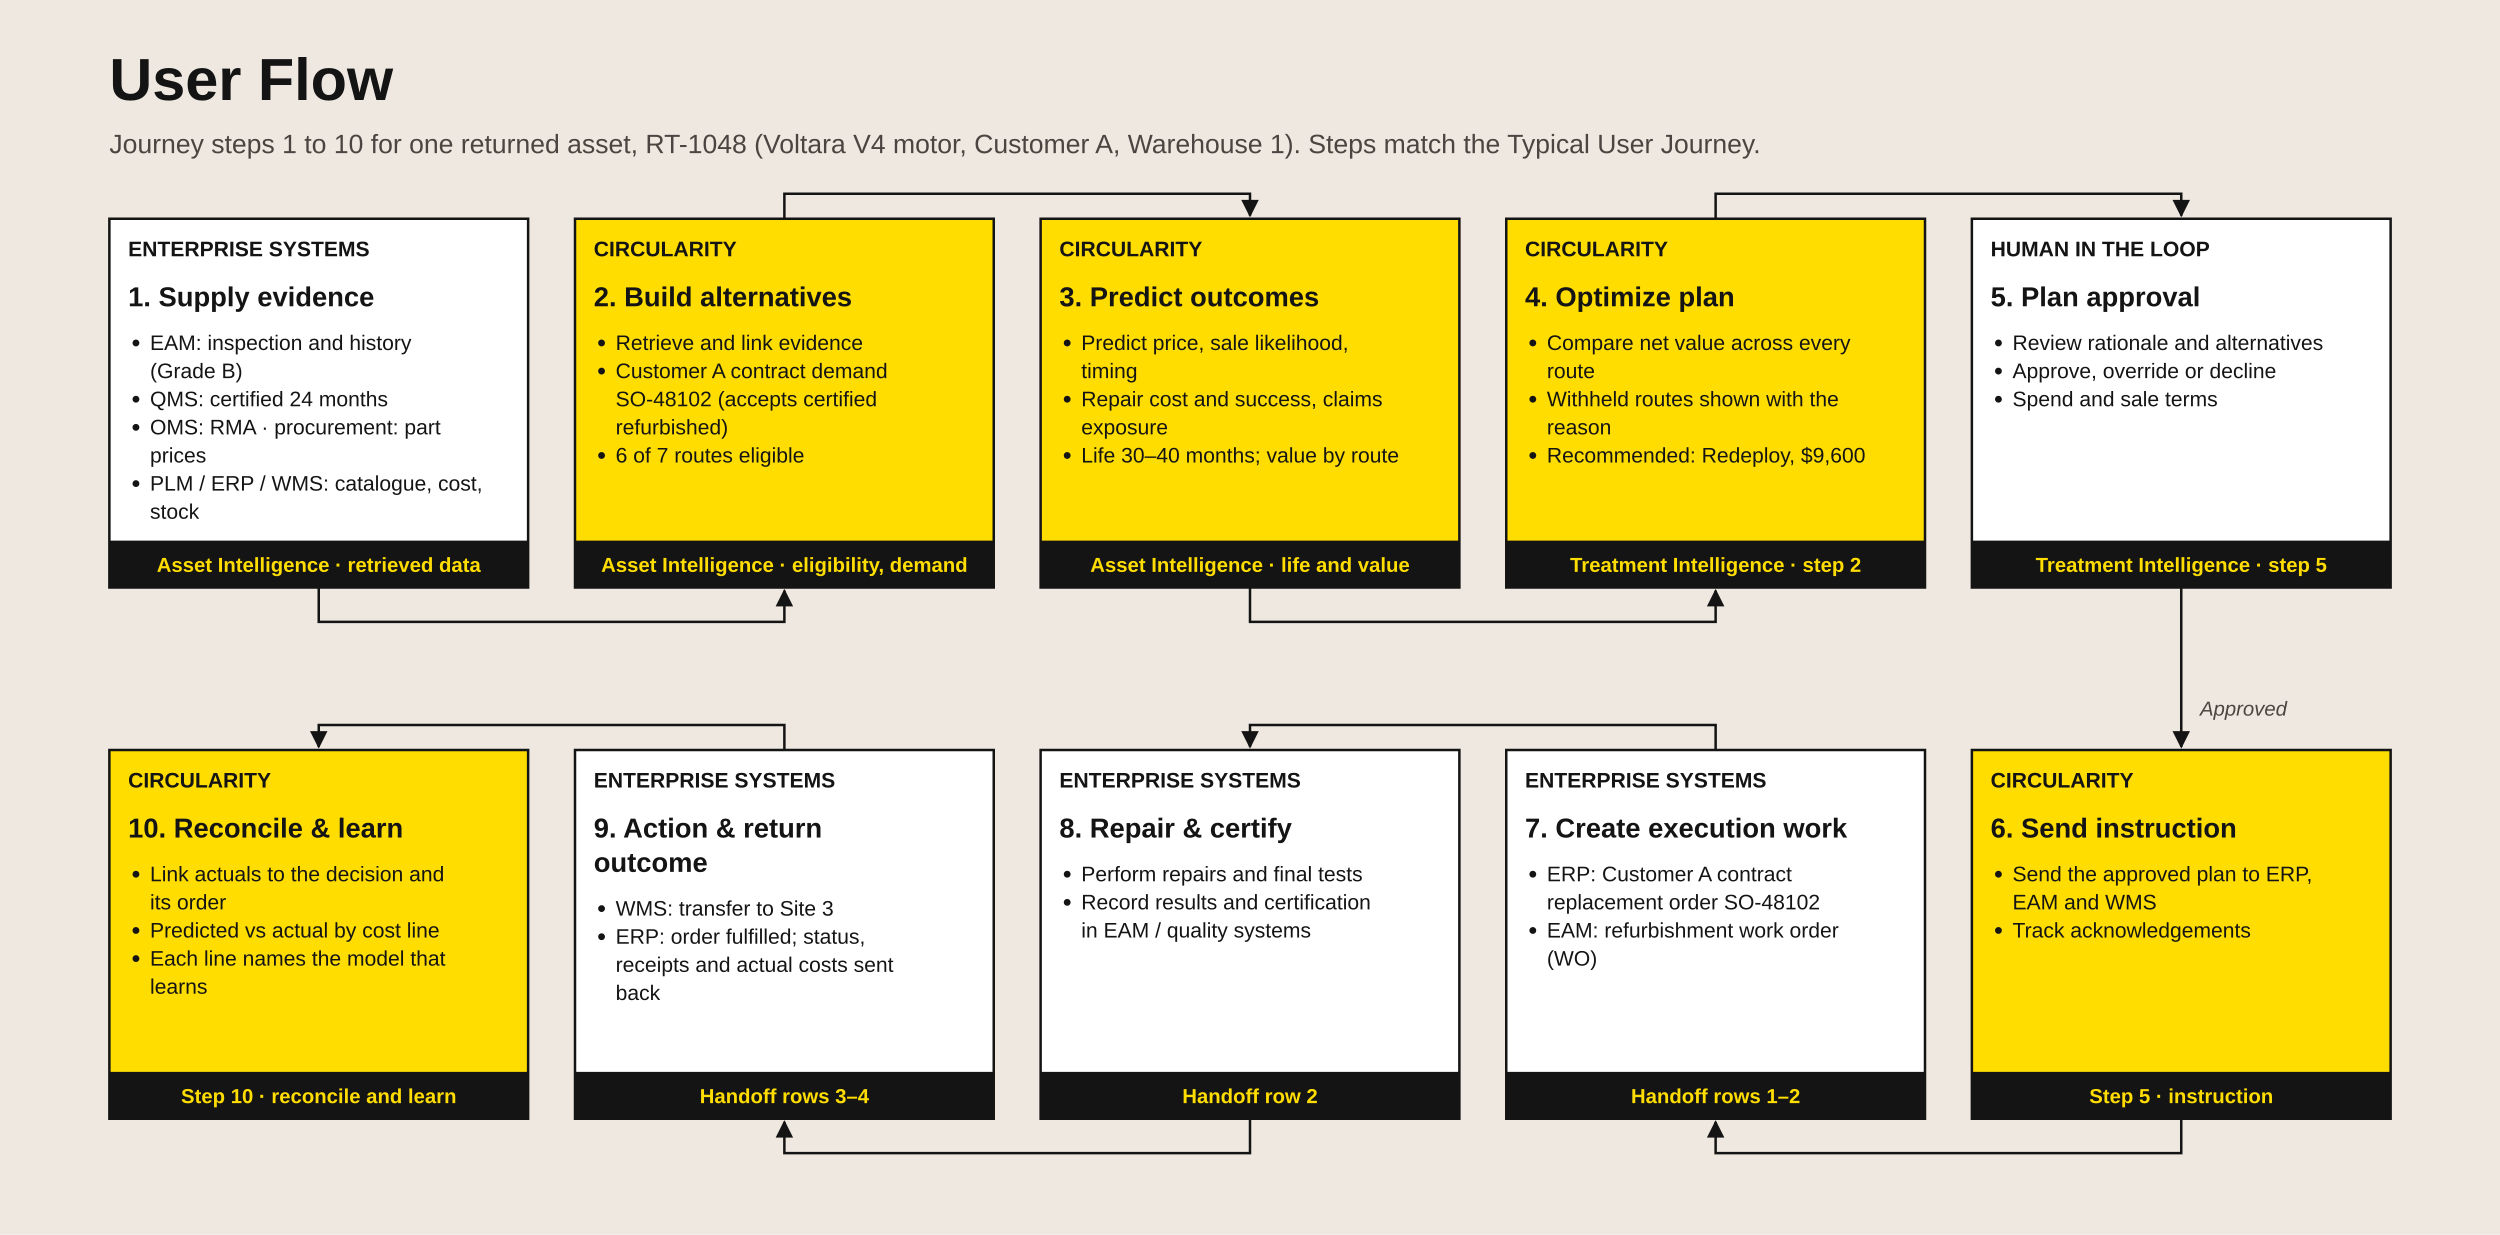
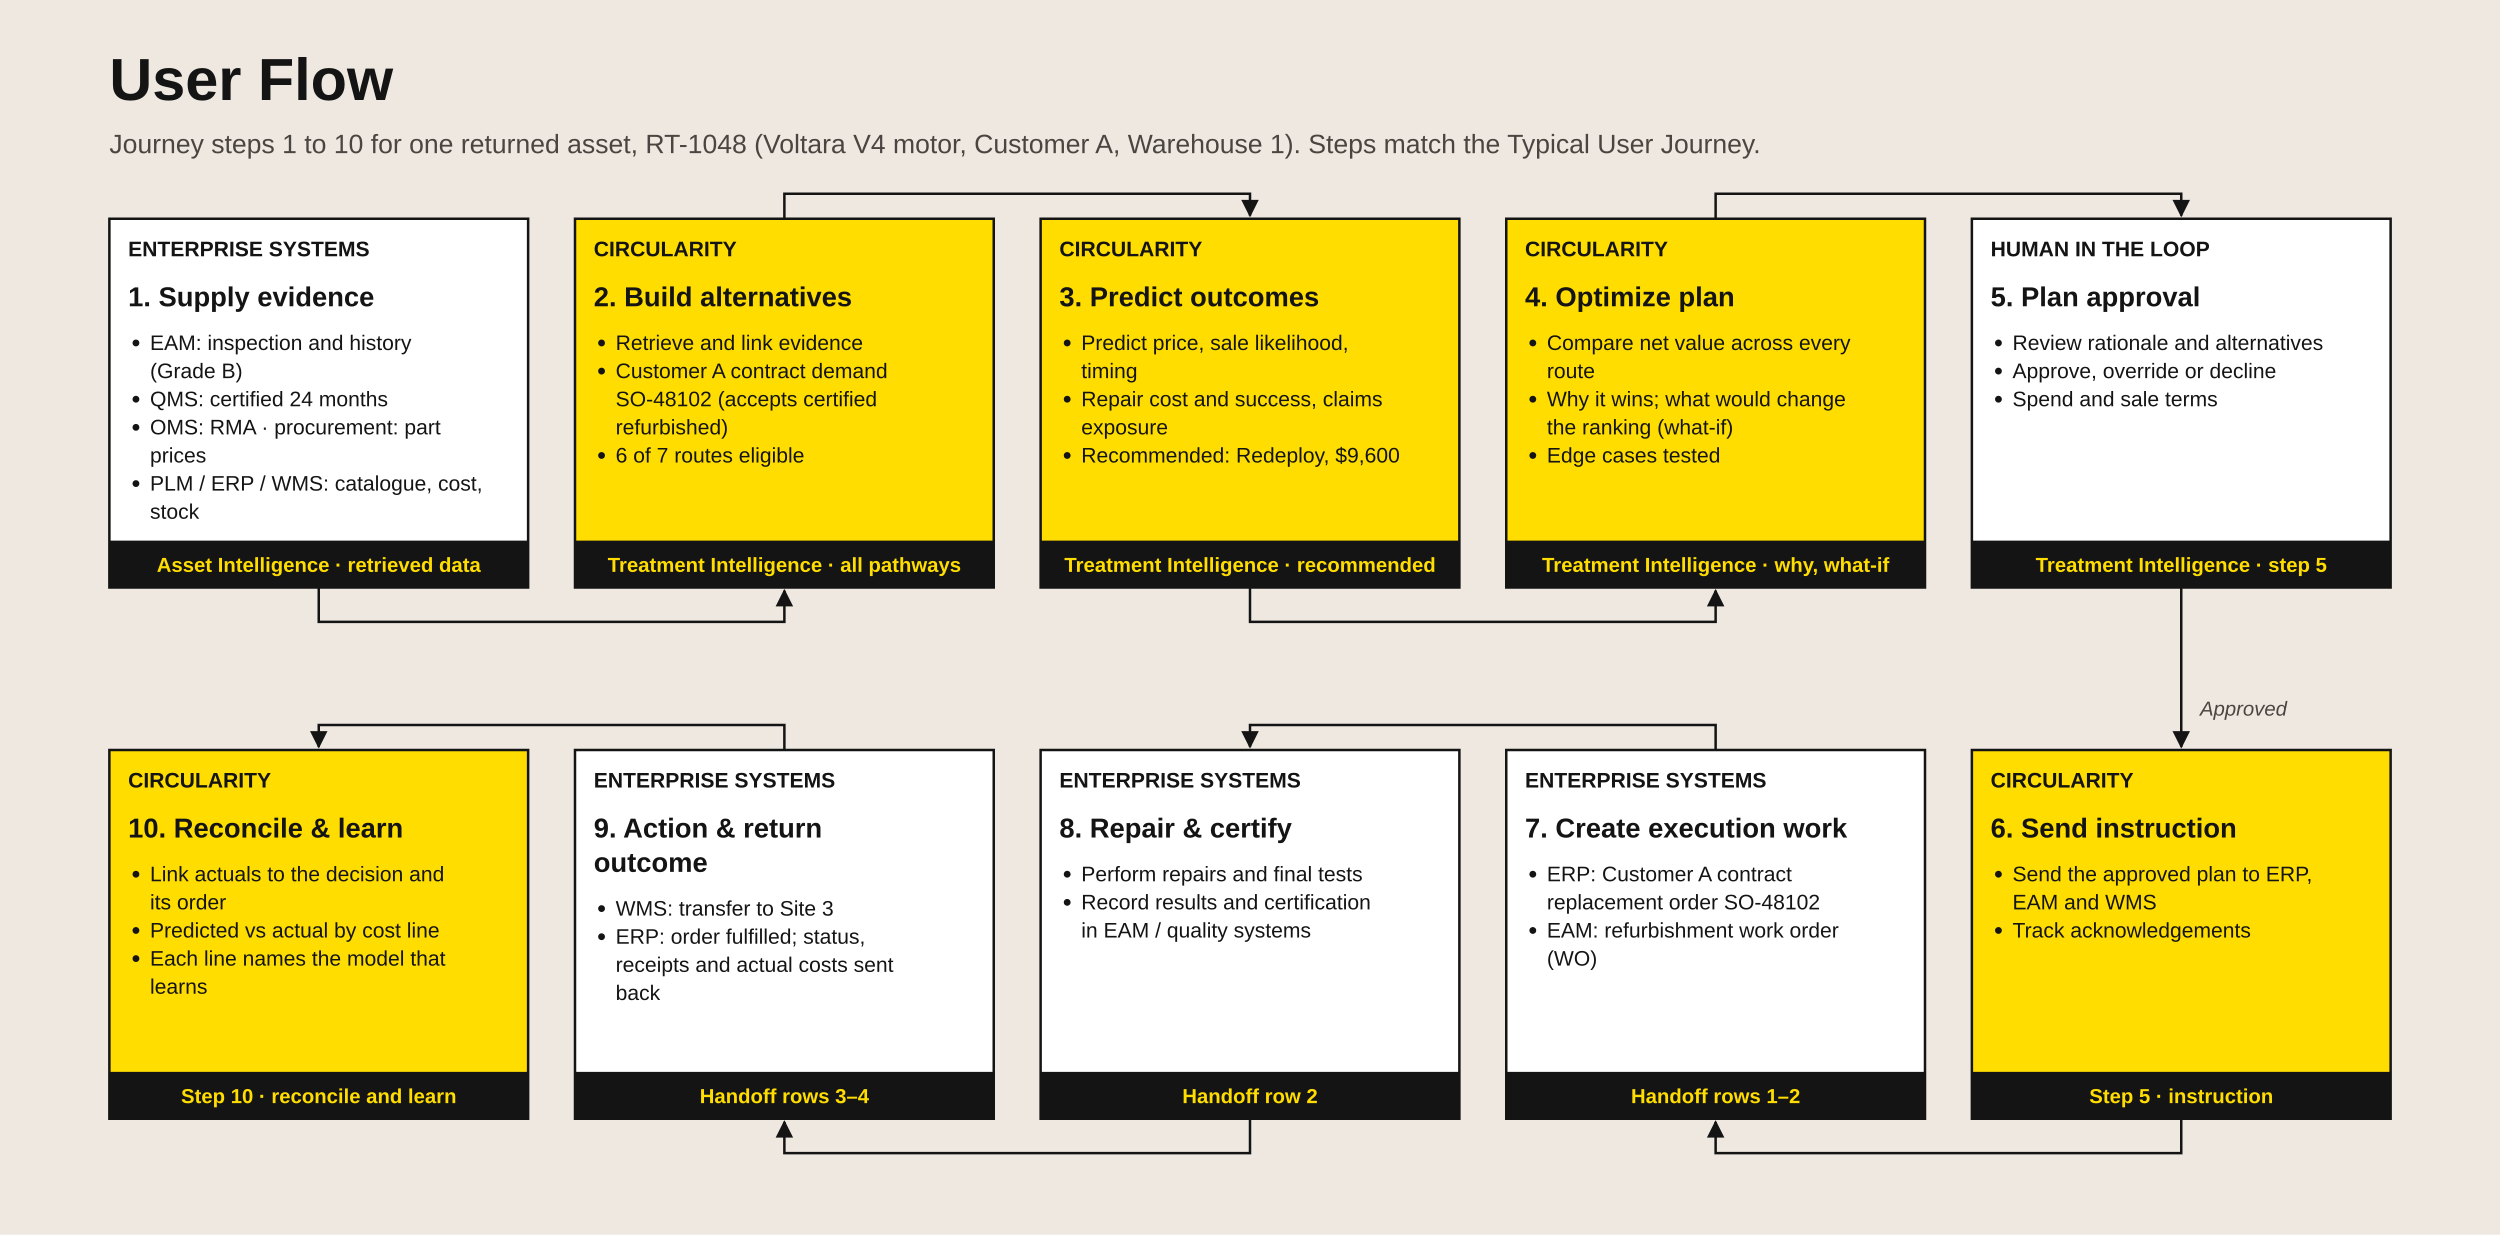
<svg xmlns="http://www.w3.org/2000/svg" viewBox="0 0 1600 790" width="1600" height="790" role="img" aria-labelledby="t d" font-family="Arial,'Segoe UI',Helvetica,sans-serif">
  <defs>
    <marker id="ah" viewBox="0 0 10 10" refX="9" refY="5" markerWidth="7" markerHeight="7" orient="auto-start-reverse">
      <path d="M0 0 L10 5 L0 10 Z" fill="#141414" />
    </marker>
  </defs>
  <rect width="1600" height="790" fill="#EEE8E1" />
  <text x="70" y="64" font-size="38" font-weight="700" fill="#141414">User Flow</text>
  <text x="70" y="98" font-size="17" fill="#4B4541">Journey steps 1 to 10 for one returned asset, RT-1048 (Voltara V4 motor, Customer A, Warehouse 1). Steps match the Typical User Journey.</text>
  <g transform="translate(0,-160)">
    <path d="M204.0 536 L204.0 558 L502.0 558 L502.0 538" fill="none" stroke="#141414" stroke-width="1.6" marker-end="url(#ah)" />
    <path d="M502.0 300 L502.0 284 L800.0 284 L800.0 298" fill="none" stroke="#141414" stroke-width="1.6" marker-end="url(#ah)" />
    <path d="M800.0 536 L800.0 558 L1098.0 558 L1098.0 538" fill="none" stroke="#141414" stroke-width="1.6" marker-end="url(#ah)" />
    <path d="M1098.0 300 L1098.0 284 L1396.0 284 L1396.0 298" fill="none" stroke="#141414" stroke-width="1.6" marker-end="url(#ah)" />
    <path d="M1396.0 536 L1396.0 638" fill="none" stroke="#141414" stroke-width="1.6" marker-end="url(#ah)" />
    <text x="1408.0" y="618.0" text-anchor="start" font-size="13" font-style="italic" fill="#4B4541">Approved</text>
    <path d="M1396.0 876 L1396.0 898 L1098.0 898 L1098.0 878" fill="none" stroke="#141414" stroke-width="1.6" marker-end="url(#ah)" />
    <path d="M1098.0 640 L1098.0 624 L800.0 624 L800.0 638" fill="none" stroke="#141414" stroke-width="1.6" marker-end="url(#ah)" />
    <path d="M800.0 876 L800.0 898 L502.0 898 L502.0 878" fill="none" stroke="#141414" stroke-width="1.6" marker-end="url(#ah)" />
    <path d="M502.0 640 L502.0 624 L204.0 624 L204.0 638" fill="none" stroke="#141414" stroke-width="1.6" marker-end="url(#ah)" />
    <rect x="70" y="300" width="268" height="236" fill="#FFFFFF" stroke="#141414" stroke-width="1.6" />
    <text x="82" y="324" font-size="13.5" font-weight="700" fill="#141414">ENTERPRISE SYSTEMS</text>
    <text x="82" y="356" font-size="17.5" font-weight="700" fill="#141414">1. Supply evidence</text>
    <circle cx="87" cy="379.5" r="2.2" fill="#141414" />
    <text x="96" y="384" font-size="13.5" fill="#141414">EAM: inspection and history</text>
    <text x="96" y="402" font-size="13.5" fill="#141414">(Grade B)</text>
    <circle cx="87" cy="415.5" r="2.2" fill="#141414" />
    <text x="96" y="420" font-size="13.5" fill="#141414">QMS: certified 24 months</text>
    <circle cx="87" cy="433.5" r="2.2" fill="#141414" />
    <text x="96" y="438" font-size="13.5" fill="#141414">OMS: RMA · procurement: part</text>
    <text x="96" y="456" font-size="13.5" fill="#141414">prices</text>
    <circle cx="87" cy="469.5" r="2.2" fill="#141414" />
    <text x="96" y="474" font-size="13.5" fill="#141414">PLM / ERP / WMS: catalogue, cost,</text>
    <text x="96" y="492" font-size="13.5" fill="#141414">stock</text>
    <rect x="70" y="506" width="268" height="30" fill="#141414" />
    <text x="204.0" y="526" text-anchor="middle" font-size="13" font-weight="700" fill="#FFDD00">Asset Intelligence · retrieved data</text>
    <rect x="368" y="300" width="268" height="236" fill="#FFDD00" stroke="#141414" stroke-width="1.6" />
    <text x="380" y="324" font-size="13.5" font-weight="700" fill="#141414">CIRCULARITY</text>
    <text x="380" y="356" font-size="17.5" font-weight="700" fill="#141414">2. Build alternatives</text>
    <circle cx="385" cy="379.5" r="2.2" fill="#141414" />
    <text x="394" y="384" font-size="13.5" fill="#141414">Retrieve and link evidence</text>
    <circle cx="385" cy="397.5" r="2.2" fill="#141414" />
    <text x="394" y="402" font-size="13.5" fill="#141414">Customer A contract demand</text>
    <text x="394" y="420" font-size="13.5" fill="#141414">SO-48102 (accepts certified</text>
    <text x="394" y="438" font-size="13.5" fill="#141414">refurbished)</text>
    <circle cx="385" cy="451.5" r="2.2" fill="#141414" />
    <text x="394" y="456" font-size="13.5" fill="#141414">6 of 7 routes eligible</text>
    <rect x="368" y="506" width="268" height="30" fill="#141414" />
-     <text x="502.0" y="526" text-anchor="middle" font-size="13" font-weight="700" fill="#FFDD00">Asset Intelligence · eligibility, demand</text>
+     <text x="502.0" y="526" text-anchor="middle" font-size="13" font-weight="700" fill="#FFDD00">Treatment Intelligence · all pathways</text>
    <rect x="666" y="300" width="268" height="236" fill="#FFDD00" stroke="#141414" stroke-width="1.6" />
    <text x="678" y="324" font-size="13.5" font-weight="700" fill="#141414">CIRCULARITY</text>
    <text x="678" y="356" font-size="17.5" font-weight="700" fill="#141414">3. Predict outcomes</text>
    <circle cx="683" cy="379.5" r="2.2" fill="#141414" />
    <text x="692" y="384" font-size="13.5" fill="#141414">Predict price, sale likelihood,</text>
    <text x="692" y="402" font-size="13.5" fill="#141414">timing</text>
    <circle cx="683" cy="415.5" r="2.2" fill="#141414" />
    <text x="692" y="420" font-size="13.5" fill="#141414">Repair cost and success, claims</text>
    <text x="692" y="438" font-size="13.5" fill="#141414">exposure</text>
    <circle cx="683" cy="451.5" r="2.2" fill="#141414" />
-     <text x="692" y="456" font-size="13.5" fill="#141414">Life 30–40 months; value by route</text>
+     <text x="692" y="456" font-size="13.5" fill="#141414">Recommended: Redeploy, $9,600</text>
    <rect x="666" y="506" width="268" height="30" fill="#141414" />
-     <text x="800.0" y="526" text-anchor="middle" font-size="13" font-weight="700" fill="#FFDD00">Asset Intelligence · life and value</text>
+     <text x="800.0" y="526" text-anchor="middle" font-size="13" font-weight="700" fill="#FFDD00">Treatment Intelligence · recommended</text>
    <rect x="964" y="300" width="268" height="236" fill="#FFDD00" stroke="#141414" stroke-width="1.6" />
    <text x="976" y="324" font-size="13.5" font-weight="700" fill="#141414">CIRCULARITY</text>
    <text x="976" y="356" font-size="17.5" font-weight="700" fill="#141414">4. Optimize plan</text>
    <circle cx="981" cy="379.5" r="2.2" fill="#141414" />
    <text x="990" y="384" font-size="13.5" fill="#141414">Compare net value across every</text>
    <text x="990" y="402" font-size="13.5" fill="#141414">route</text>
    <circle cx="981" cy="415.5" r="2.2" fill="#141414" />
-     <text x="990" y="420" font-size="13.5" fill="#141414">Withheld routes shown with the</text>
-     <text x="990" y="438" font-size="13.5" fill="#141414">reason</text>
+     <text x="990" y="420" font-size="13.5" fill="#141414">Why it wins; what would change</text>
+     <text x="990" y="438" font-size="13.5" fill="#141414">the ranking (what-if)</text>
    <circle cx="981" cy="451.5" r="2.2" fill="#141414" />
-     <text x="990" y="456" font-size="13.5" fill="#141414">Recommended: Redeploy, $9,600</text>
+     <text x="990" y="456" font-size="13.5" fill="#141414">Edge cases tested</text>
    <rect x="964" y="506" width="268" height="30" fill="#141414" />
-     <text x="1098.0" y="526" text-anchor="middle" font-size="13" font-weight="700" fill="#FFDD00">Treatment Intelligence · step 2</text>
+     <text x="1098.0" y="526" text-anchor="middle" font-size="13" font-weight="700" fill="#FFDD00">Treatment Intelligence · why, what-if</text>
    <rect x="1262" y="300" width="268" height="236" fill="#FFFFFF" stroke="#141414" stroke-width="1.6" />
    <text x="1274" y="324" font-size="13.5" font-weight="700" fill="#141414">HUMAN IN THE LOOP</text>
    <text x="1274" y="356" font-size="17.5" font-weight="700" fill="#141414">5. Plan approval</text>
    <circle cx="1279" cy="379.5" r="2.2" fill="#141414" />
    <text x="1288" y="384" font-size="13.5" fill="#141414">Review rationale and alternatives</text>
    <circle cx="1279" cy="397.5" r="2.2" fill="#141414" />
    <text x="1288" y="402" font-size="13.5" fill="#141414">Approve, override or decline</text>
    <circle cx="1279" cy="415.5" r="2.2" fill="#141414" />
    <text x="1288" y="420" font-size="13.5" fill="#141414">Spend and sale terms</text>
    <rect x="1262" y="506" width="268" height="30" fill="#141414" />
    <text x="1396.0" y="526" text-anchor="middle" font-size="13" font-weight="700" fill="#FFDD00">Treatment Intelligence · step 5</text>
    <rect x="1262" y="640" width="268" height="236" fill="#FFDD00" stroke="#141414" stroke-width="1.6" />
    <text x="1274" y="664" font-size="13.5" font-weight="700" fill="#141414">CIRCULARITY</text>
    <text x="1274" y="696" font-size="17.5" font-weight="700" fill="#141414">6. Send instruction</text>
    <circle cx="1279" cy="719.5" r="2.2" fill="#141414" />
    <text x="1288" y="724" font-size="13.5" fill="#141414">Send the approved plan to ERP,</text>
    <text x="1288" y="742" font-size="13.5" fill="#141414">EAM and WMS</text>
    <circle cx="1279" cy="755.5" r="2.2" fill="#141414" />
    <text x="1288" y="760" font-size="13.5" fill="#141414">Track acknowledgements</text>
    <rect x="1262" y="846" width="268" height="30" fill="#141414" />
    <text x="1396.0" y="866" text-anchor="middle" font-size="13" font-weight="700" fill="#FFDD00">Step 5 · instruction</text>
    <rect x="964" y="640" width="268" height="236" fill="#FFFFFF" stroke="#141414" stroke-width="1.6" />
    <text x="976" y="664" font-size="13.5" font-weight="700" fill="#141414">ENTERPRISE SYSTEMS</text>
    <text x="976" y="696" font-size="17.5" font-weight="700" fill="#141414">7. Create execution work</text>
    <circle cx="981" cy="719.5" r="2.2" fill="#141414" />
    <text x="990" y="724" font-size="13.5" fill="#141414">ERP: Customer A contract</text>
    <text x="990" y="742" font-size="13.5" fill="#141414">replacement order SO-48102</text>
    <circle cx="981" cy="755.5" r="2.2" fill="#141414" />
    <text x="990" y="760" font-size="13.5" fill="#141414">EAM: refurbishment work order</text>
    <text x="990" y="778" font-size="13.5" fill="#141414">(WO)</text>
    <rect x="964" y="846" width="268" height="30" fill="#141414" />
    <text x="1098.0" y="866" text-anchor="middle" font-size="13" font-weight="700" fill="#FFDD00">Handoff rows 1–2</text>
    <rect x="666" y="640" width="268" height="236" fill="#FFFFFF" stroke="#141414" stroke-width="1.6" />
    <text x="678" y="664" font-size="13.5" font-weight="700" fill="#141414">ENTERPRISE SYSTEMS</text>
    <text x="678" y="696" font-size="17.5" font-weight="700" fill="#141414">8. Repair &amp; certify</text>
    <circle cx="683" cy="719.5" r="2.2" fill="#141414" />
    <text x="692" y="724" font-size="13.5" fill="#141414">Perform repairs and final tests</text>
    <circle cx="683" cy="737.5" r="2.2" fill="#141414" />
    <text x="692" y="742" font-size="13.5" fill="#141414">Record results and certification</text>
    <text x="692" y="760" font-size="13.5" fill="#141414">in EAM / quality systems</text>
    <rect x="666" y="846" width="268" height="30" fill="#141414" />
    <text x="800.0" y="866" text-anchor="middle" font-size="13" font-weight="700" fill="#FFDD00">Handoff row 2</text>
    <rect x="368" y="640" width="268" height="236" fill="#FFFFFF" stroke="#141414" stroke-width="1.6" />
    <text x="380" y="664" font-size="13.5" font-weight="700" fill="#141414">ENTERPRISE SYSTEMS</text>
    <text x="380" y="696" font-size="17.5" font-weight="700" fill="#141414">9. Action &amp; return</text>
    <text x="380" y="718" font-size="17.5" font-weight="700" fill="#141414">outcome</text>
    <circle cx="385" cy="741.5" r="2.2" fill="#141414" />
    <text x="394" y="746" font-size="13.5" fill="#141414">WMS: transfer to Site 3</text>
    <circle cx="385" cy="759.5" r="2.2" fill="#141414" />
    <text x="394" y="764" font-size="13.5" fill="#141414">ERP: order fulfilled; status,</text>
    <text x="394" y="782" font-size="13.5" fill="#141414">receipts and actual costs sent</text>
    <text x="394" y="800" font-size="13.5" fill="#141414">back</text>
    <rect x="368" y="846" width="268" height="30" fill="#141414" />
    <text x="502.0" y="866" text-anchor="middle" font-size="13" font-weight="700" fill="#FFDD00">Handoff rows 3–4</text>
    <rect x="70" y="640" width="268" height="236" fill="#FFDD00" stroke="#141414" stroke-width="1.6" />
    <text x="82" y="664" font-size="13.5" font-weight="700" fill="#141414">CIRCULARITY</text>
    <text x="82" y="696" font-size="17.5" font-weight="700" fill="#141414">10. Reconcile &amp; learn</text>
    <circle cx="87" cy="719.5" r="2.2" fill="#141414" />
    <text x="96" y="724" font-size="13.5" fill="#141414">Link actuals to the decision and</text>
    <text x="96" y="742" font-size="13.5" fill="#141414">its order</text>
    <circle cx="87" cy="755.5" r="2.2" fill="#141414" />
    <text x="96" y="760" font-size="13.5" fill="#141414">Predicted vs actual by cost line</text>
    <circle cx="87" cy="773.5" r="2.2" fill="#141414" />
    <text x="96" y="778" font-size="13.5" fill="#141414">Each line names the model that</text>
    <text x="96" y="796" font-size="13.5" fill="#141414">learns</text>
    <rect x="70" y="846" width="268" height="30" fill="#141414" />
    <text x="204.0" y="866" text-anchor="middle" font-size="13" font-weight="700" fill="#FFDD00">Step 10 · reconcile and learn</text>
  </g>
</svg>
